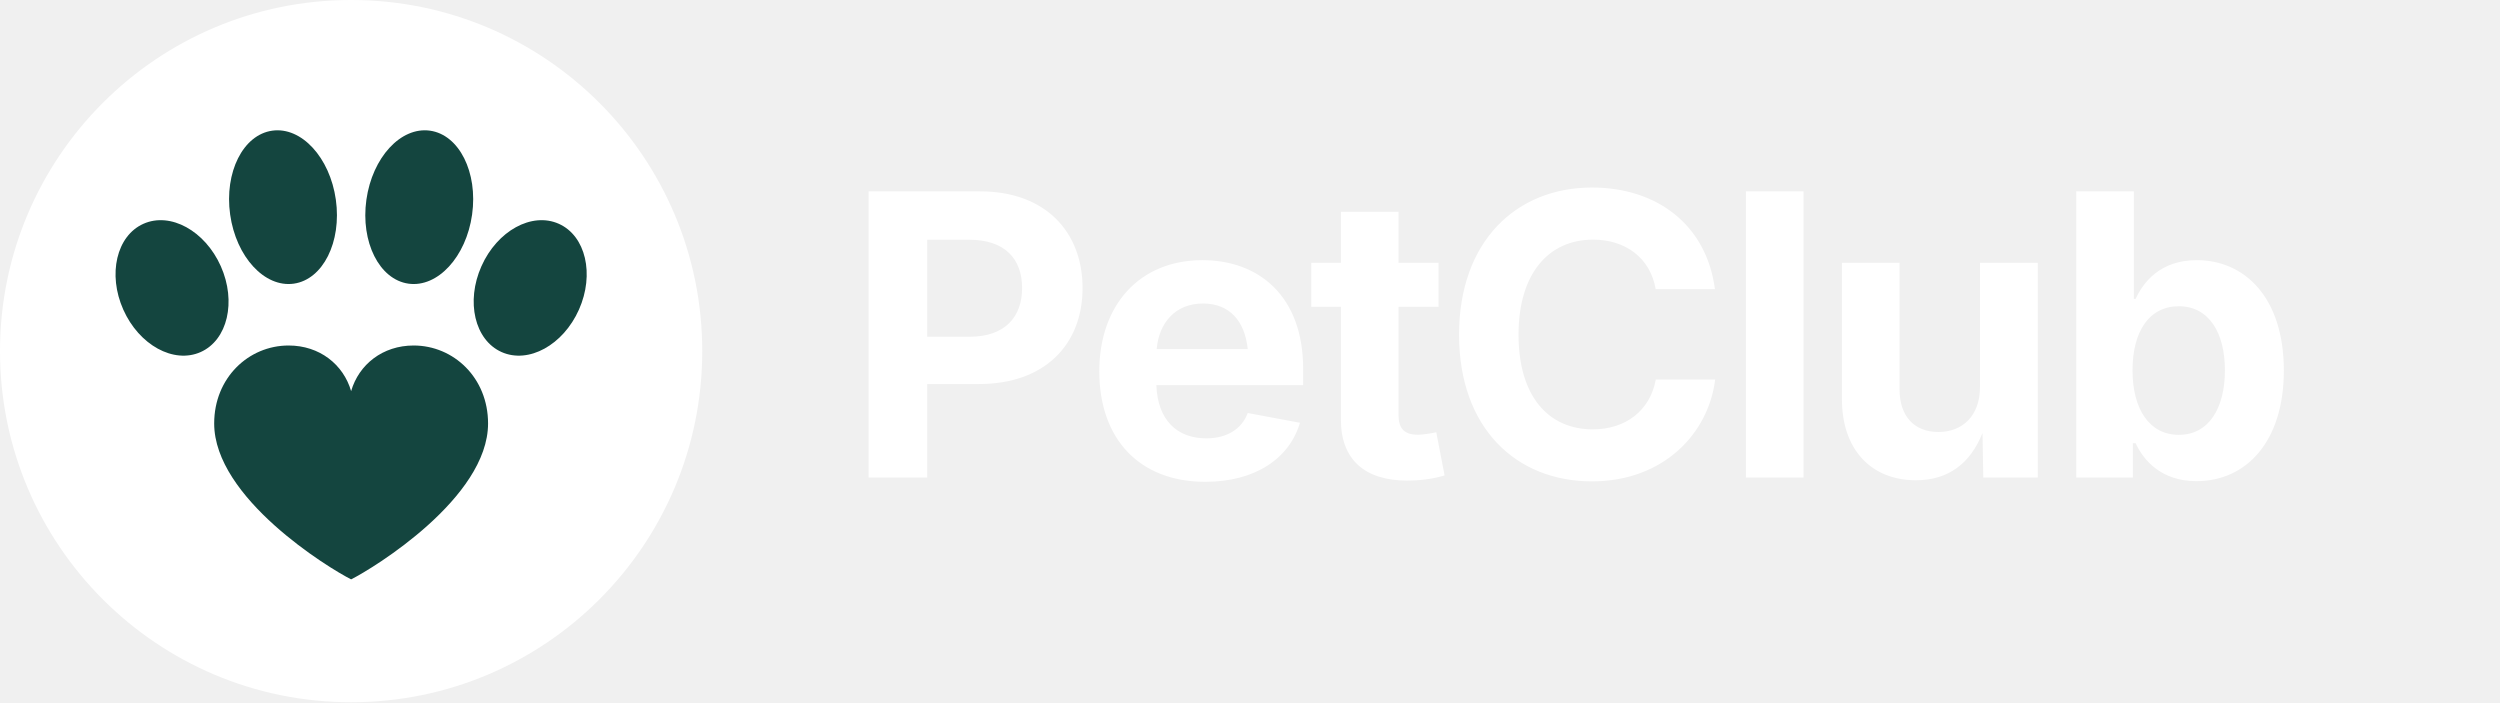
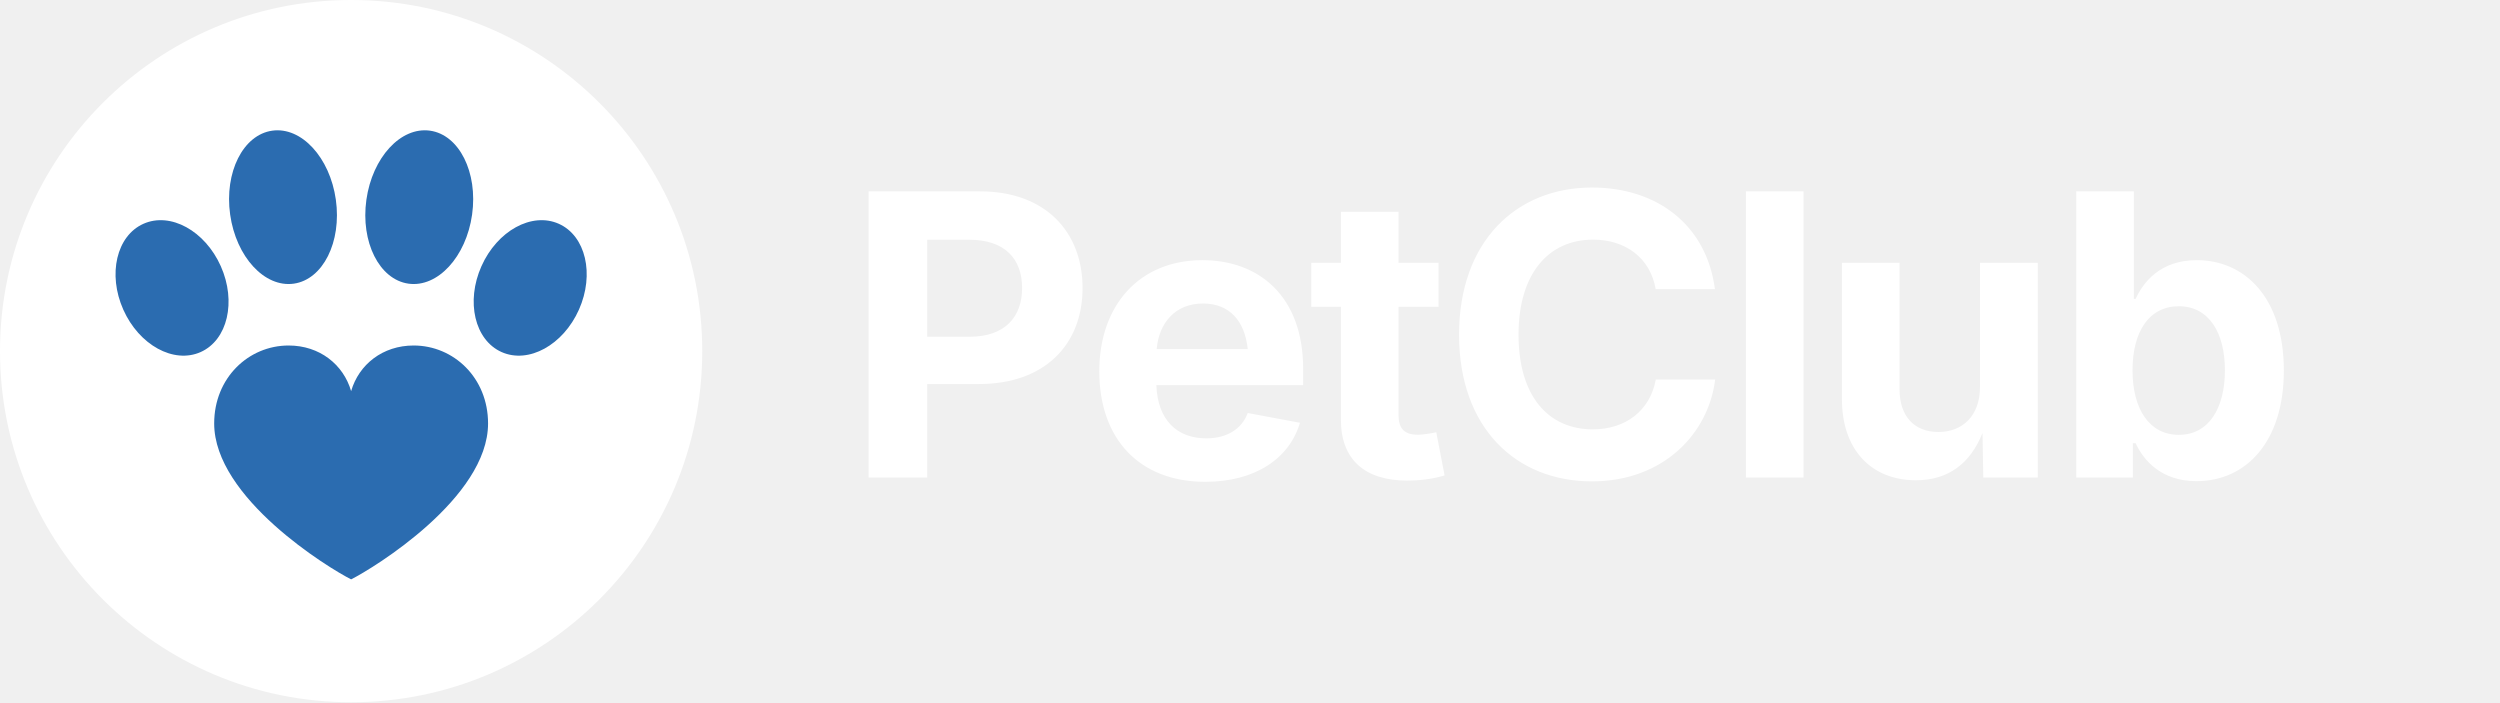
<svg xmlns="http://www.w3.org/2000/svg" viewBox="0 0 356 100" role="img" aria-label="PetClub">
  <g>
    <circle cx="50" cy="50" r="50" fill="#FFFFFF" />
-     <g fill="#14453F">
+     <g fill="#2B6CB0">
      <ellipse cx="24.5" cy="41" rx="7.6" ry="10" transform="rotate(-24 24.5 41)" />
      <ellipse cx="40.3" cy="29.5" rx="7.6" ry="11" transform="rotate(-8 40.3 29.5)" />
      <ellipse cx="59.7" cy="29.5" rx="7.6" ry="11" transform="rotate(8 59.7 29.5)" />
      <ellipse cx="75.5" cy="41" rx="7.6" ry="10" transform="rotate(24 75.5 41)" />
      <path d="M50 82.5c-3.2-1.6-19.5-11.6-19.5-22.2 0-6.5 4.9-11.1 10.6-11.1 4.4 0 7.8 2.7 8.9 6.5 1.1-3.8 4.5-6.5 8.9-6.5 5.7 0 10.6 4.6 10.6 11.1 0 10.6-16.3 20.6-19.5 22.2Z" />
    </g>
  </g>
  <text x="120" y="68" font-family="Inter, 'Segoe UI', system-ui, -apple-system, Helvetica, Arial, sans-serif" font-size="56" font-weight="700" letter-spacing="-1.5" fill="#FFFFFF">PetClub</text>
</svg>
